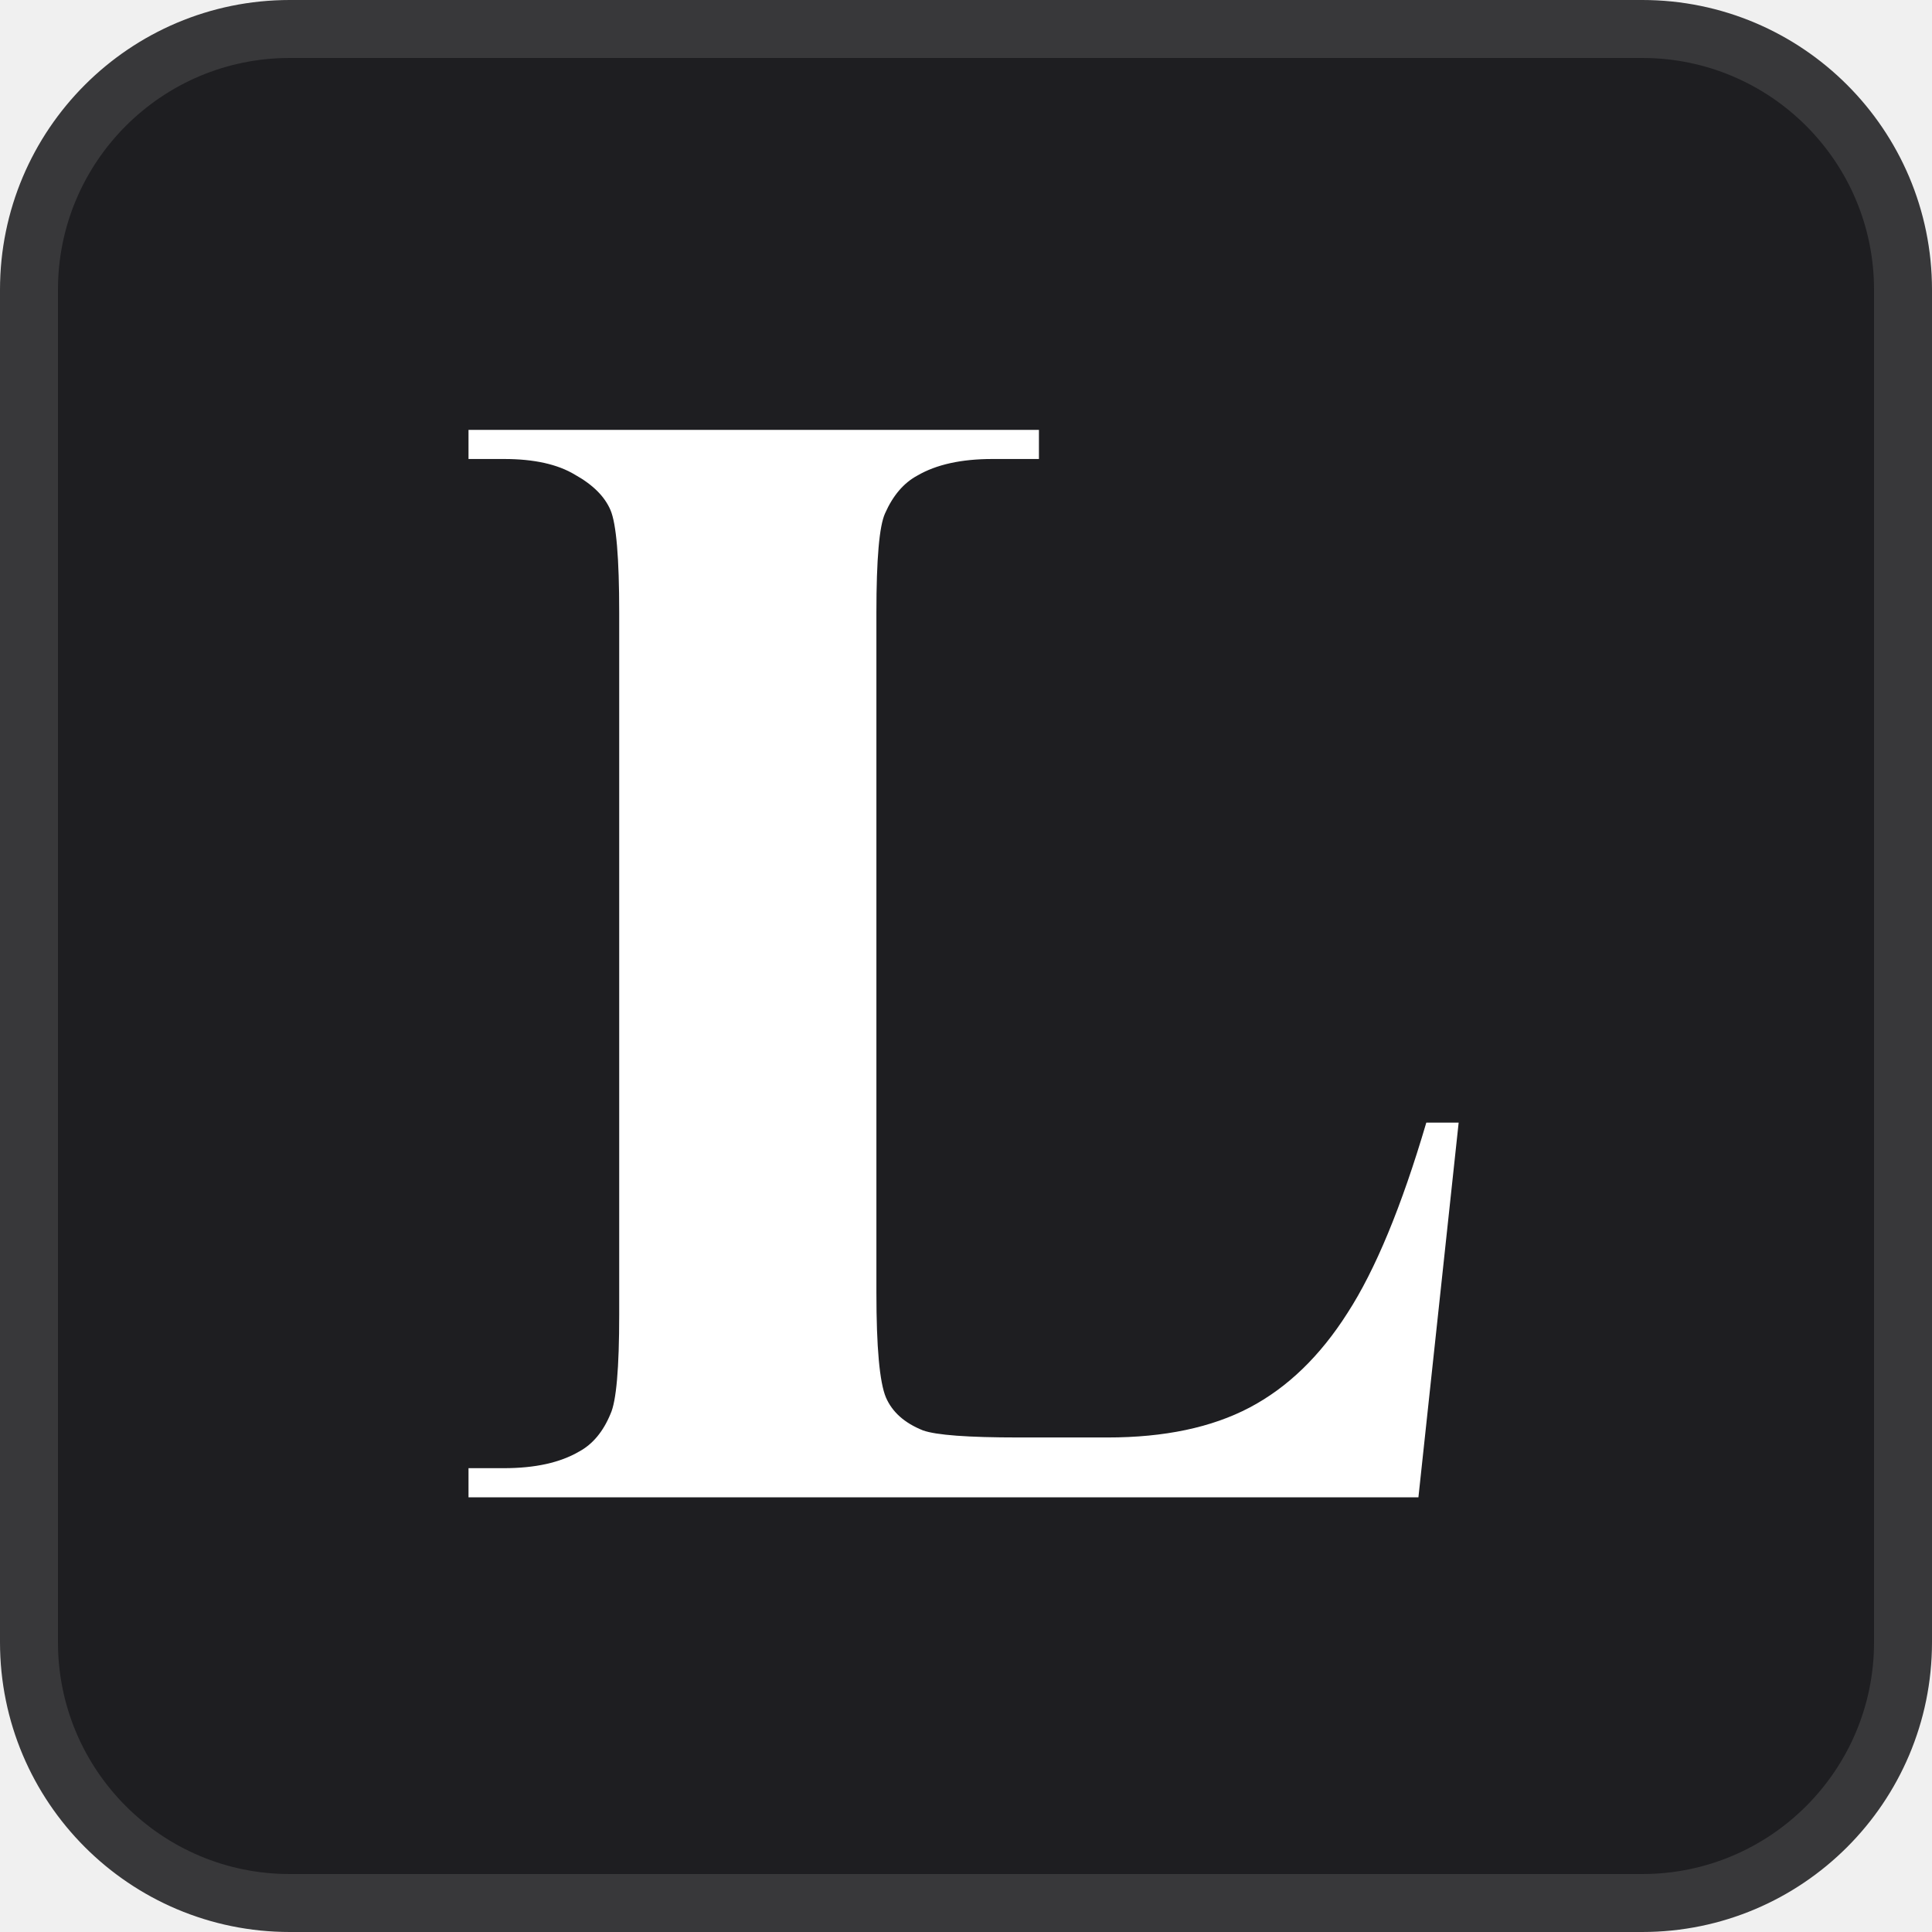
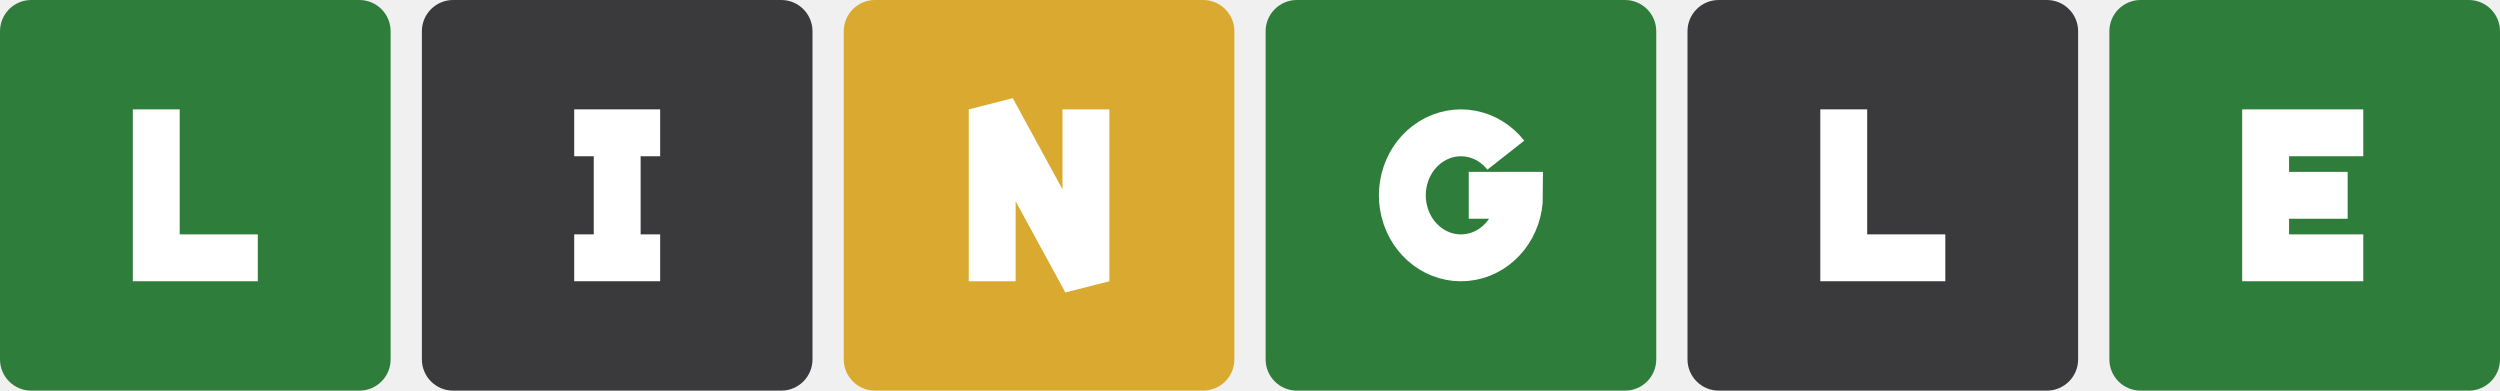
- <svg xmlns="http://www.w3.org/2000/svg" width="400" height="400" viewBox="0 0 400 400" fill="none">
-   <rect x="6" y="6" width="388" height="388" rx="54" fill="#1E1E21" />
-   <rect x="6" y="6" width="388" height="388" rx="54" stroke="#38383A" stroke-width="12" />
-   <path d="M302 232.422L293.669 310H97V303.97H104.351C110.776 303.97 115.948 302.829 119.869 300.547C122.7 299.026 124.878 296.418 126.402 292.724C127.6 290.117 128.199 283.271 128.199 272.189V126.811C128.199 115.511 127.6 108.449 126.402 105.624C125.205 102.799 122.754 100.354 119.052 98.29C115.458 96.117 110.558 95.03 104.351 95.03H97V89H215.1V95.03H205.462C199.037 95.03 193.865 96.171 189.944 98.453C187.113 99.974 184.88 102.582 183.247 106.276C182.049 108.883 181.45 115.729 181.45 126.811V267.625C181.45 278.925 182.104 286.151 183.41 289.302C184.717 292.344 187.276 294.626 191.088 296.147C193.81 297.125 200.398 297.614 210.853 297.614H229.311C241.072 297.614 250.873 295.549 258.713 291.42C266.554 287.292 273.305 280.772 278.968 271.863C284.74 262.953 290.185 249.806 295.303 232.422H302Z" fill="white" />
+ <svg xmlns="http://www.w3.org/2000/svg" viewBox="0 0 640 100" fill="none">
+   <g>
+     <rect x="0" y="0" width="100" height="100" rx="8" fill="#2F7D3B" />
+     <path d="M34 28h12v44h-12ZM46 60h20v12h-20Z" fill="#FFFFFF" />
+   </g>
+   <g>
+     <rect x="108" y="0" width="100" height="100" rx="8" fill="#3A3A3C" />
+     <path d="M147 28h22v12h-22ZM152 40h12v20h-12ZM147 60h22v12h-22Z" fill="#FFFFFF" />
+   </g>
+   <g>
+     <rect x="216" y="0" width="100" height="100" rx="8" fill="#D9AA2F" />
+     <path d="M254 72V28L278 72V28" fill="none" stroke="#FFFFFF" stroke-width="12" stroke-linecap="butt" stroke-linejoin="miter" stroke-miterlimit="2" />
+   </g>
+   <g>
+     <rect x="324" y="0" width="100" height="100" rx="8" fill="#2F7D3B" />
+     <path d="M385.49 39.72A15 16 0 1 0 389 50H376" fill="none" stroke="#FFFFFF" stroke-width="12" stroke-linecap="butt" stroke-linejoin="miter" />
+   </g>
+   <g>
+     <rect x="432" y="0" width="100" height="100" rx="8" fill="#3A3A3C" />
+     <path d="M466 28h12v44h-12ZM478 60h20v12h-20Z" fill="#FFFFFF" />
+   </g>
+   <g>
+     <rect x="540" y="0" width="100" height="100" rx="8" fill="#2F7D3B" />
+     <path d="M574 28h12v44h-12ZM586 28h19v12h-19ZM586 44h15v12h-15ZM586 60h19v12h-19Z" fill="#FFFFFF" />
+   </g>
</svg>
